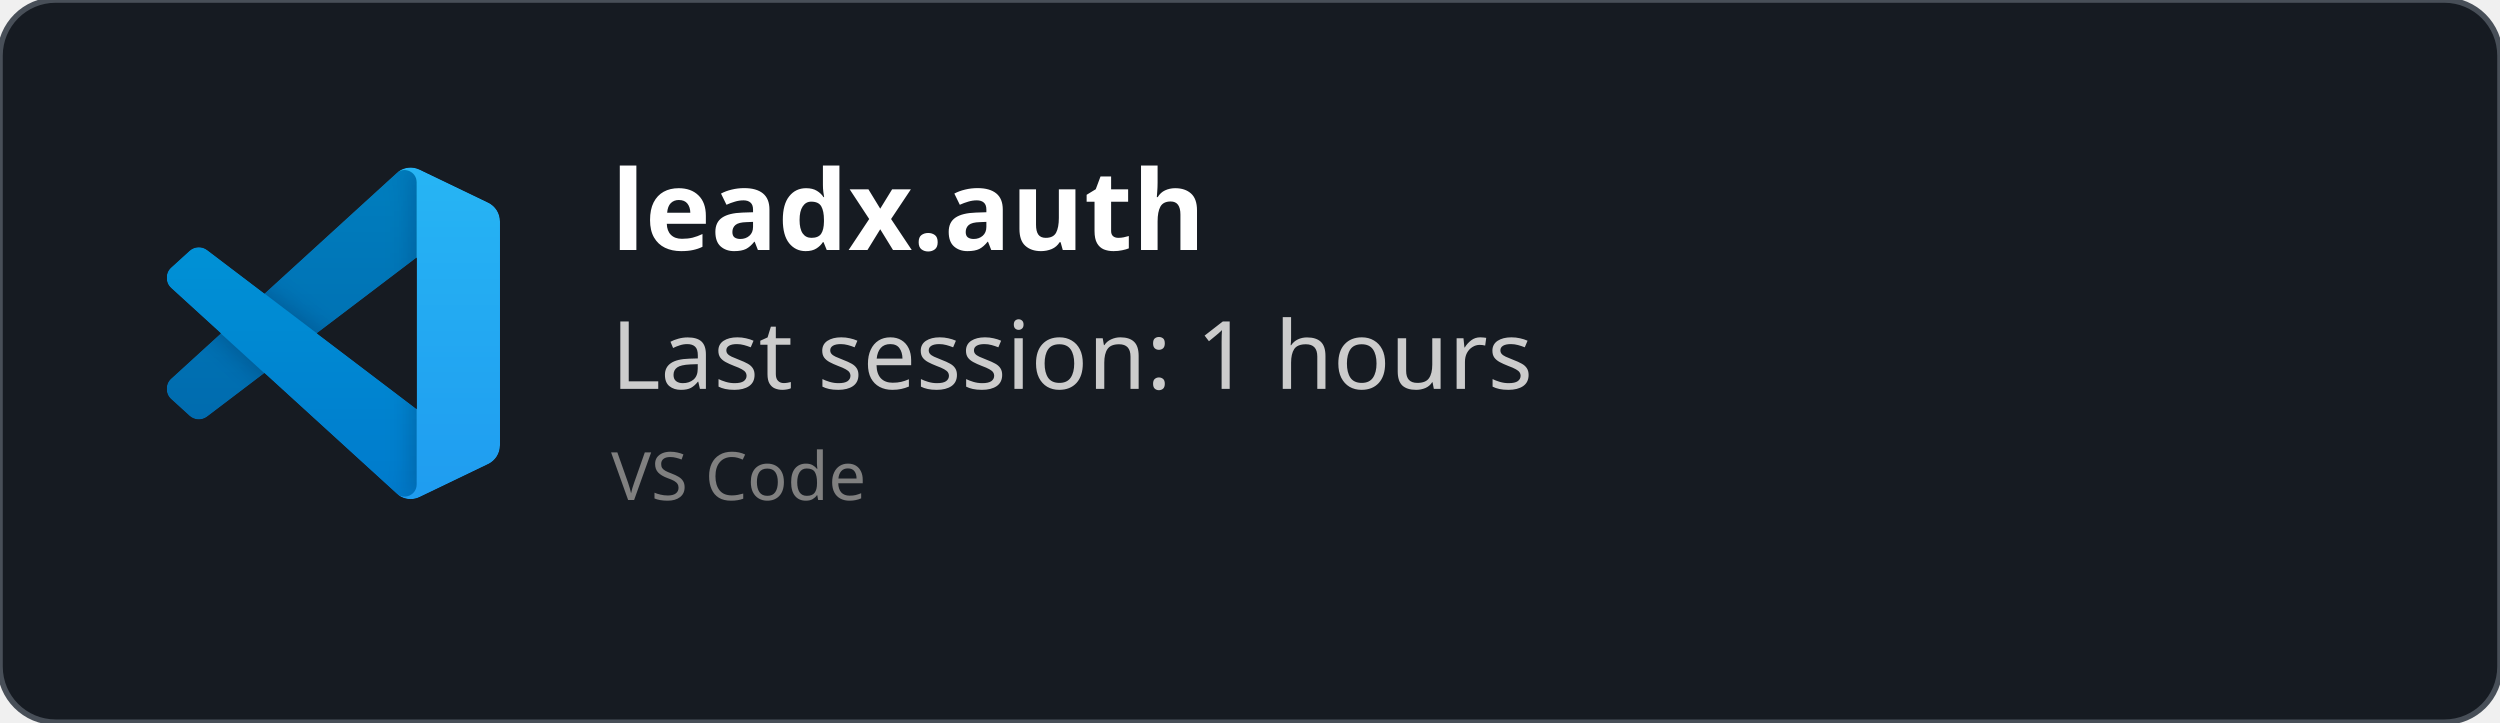
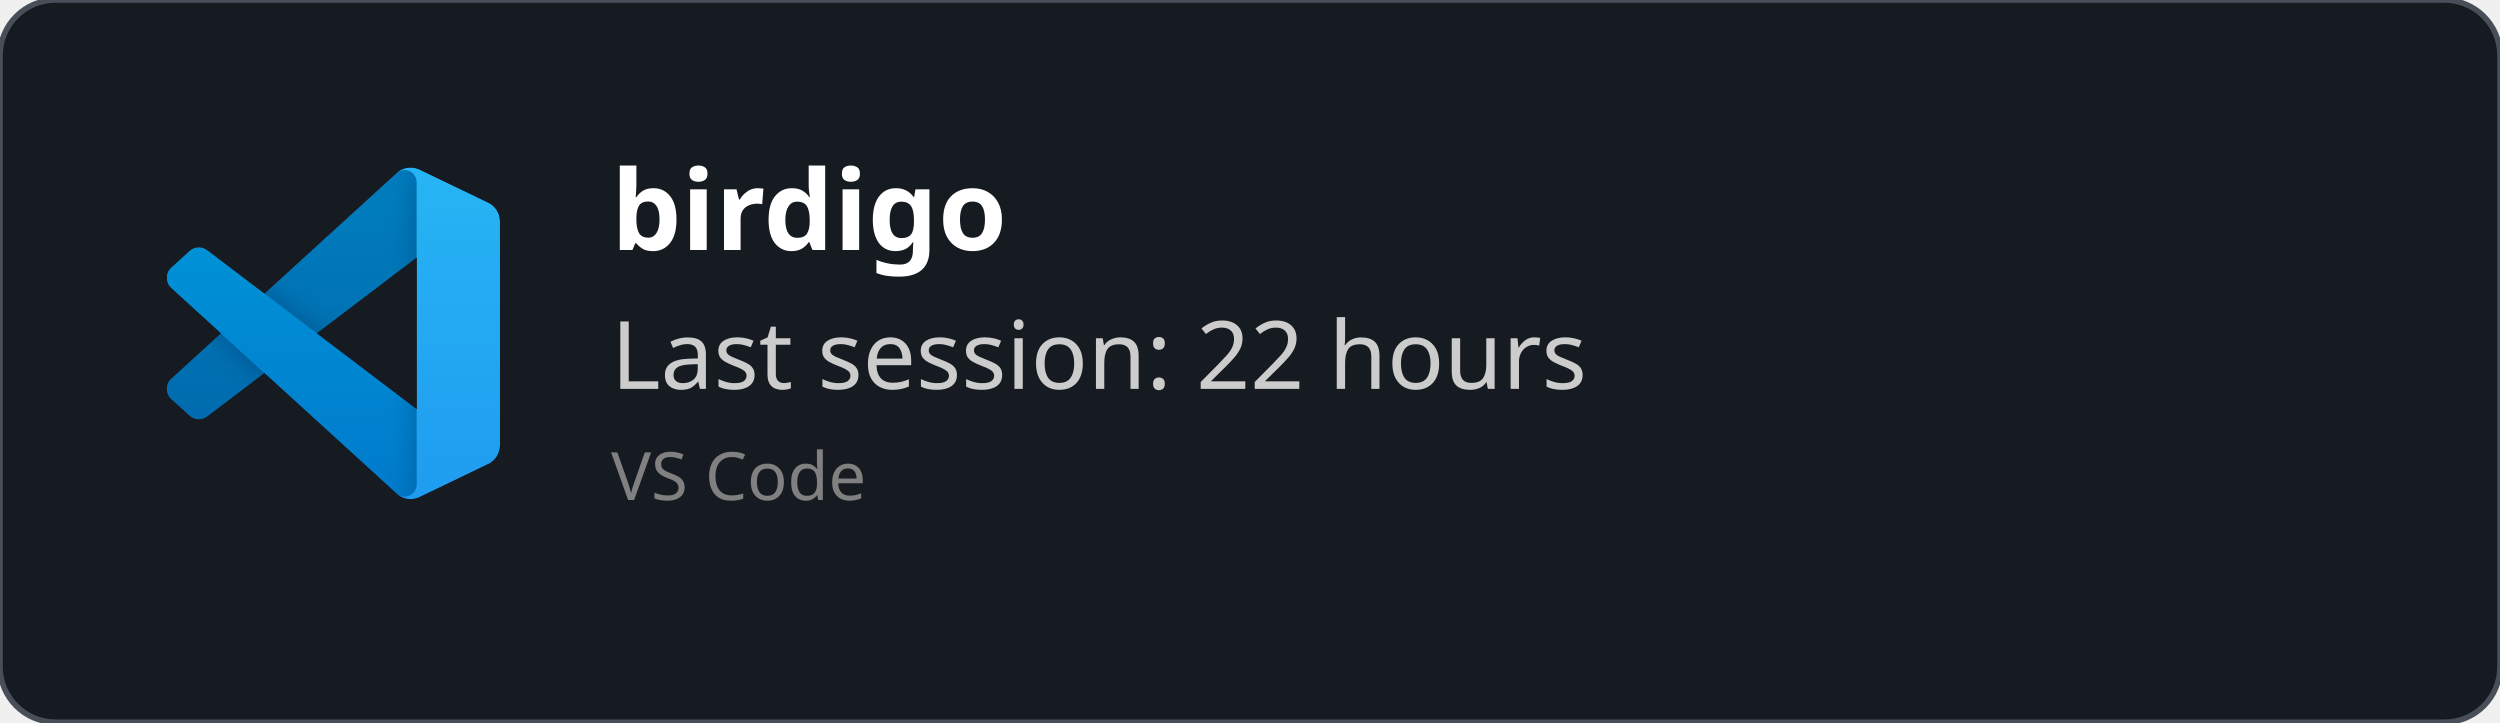
<svg xmlns="http://www.w3.org/2000/svg" width="450" height="130" viewBox="0 0 450 130" fill="none" role="img">
  <style>
    *{
        font-family: 'Segoe UI', Ubuntu, monospace
    }
    </style>
  <defs>
    <clipPath id="horizontalClip" x="20" y="20" width="500" height="200">
      <rect x="90" y="20" width="300" height="50" />
    </clipPath>
  </defs>
  <rect width="450" height="130" fill="rgba(22,27,34)" stroke="#484f58" stroke-width="1" fill-opacity="1" stroke-opacity="1" x="0" y="0" rx="10px" ry="10px">
    </rect>
  <svg width="60" height="60" x="30" y="30" viewBox="0 0 100 100" fill="none" id="vscode">
    <mask id="mask0" mask-type="alpha" maskUnits="userSpaceOnUse" x="0" y="0" width="100" height="100">
      <path fill-rule="evenodd" clip-rule="evenodd" d="M70.912 99.317C72.487 99.931 74.283 99.891 75.873 99.126L96.461 89.22C98.624 88.179 100 85.989 100 83.587V16.413C100 14.011 98.624 11.822 96.461 10.781L75.873 0.874C73.786 -0.13 71.345 0.116 69.513 1.447C69.252 1.637 69.003 1.849 68.769 2.083L29.355 38.041L12.187 25.01C10.589 23.797 8.354 23.896 6.869 25.246L1.363 30.255C-0.453 31.906 -0.455 34.763 1.359 36.417L16.247 50L1.359 63.583C-0.455 65.237 -0.453 68.094 1.363 69.745L6.869 74.754C8.354 76.104 10.589 76.204 12.187 74.99L29.355 61.959L68.769 97.917C69.392 98.541 70.125 99.01 70.912 99.317ZM75.015 27.299L45.109 50L75.015 72.701V27.299Z" fill="white" />
    </mask>
    <g mask="url(#mask0)">
      <path d="M96.461 10.796L75.857 0.876C73.472 -0.273 70.622 0.212 68.75 2.083L1.299 63.583C-0.516 65.237 -0.514 68.094 1.303 69.745L6.813 74.754C8.298 76.104 10.535 76.204 12.134 74.99L93.361 13.37C96.086 11.303 100 13.246 100 16.667V16.427C100 14.027 98.625 11.838 96.461 10.796Z" fill="#0065A9" />
      <g filter="url(#filter0_d)">
        <path d="M96.461 89.204L75.857 99.124C73.472 100.273 70.622 99.788 68.75 97.917L1.299 36.417C-0.516 34.763 -0.514 31.906 1.303 30.255L6.813 25.246C8.298 23.896 10.535 23.796 12.134 25.009L93.361 86.63C96.086 88.697 100 86.754 100 83.333V83.573C100 85.974 98.625 88.162 96.461 89.204Z" fill="#007ACC" />
      </g>
      <g filter="url(#filter1_d)">
        <path d="M75.858 99.126C73.472 100.274 70.622 99.788 68.75 97.917C71.056 100.223 75 98.59 75 95.328V4.672C75 1.41 71.056 -0.223 68.75 2.083C70.622 0.211 73.472 -0.274 75.858 0.874L96.459 10.781C98.623 11.822 100 14.011 100 16.413V83.587C100 85.989 98.623 88.179 96.459 89.22L75.858 99.126Z" fill="#1F9CF0" />
      </g>
      <g style="mix-blend-mode:overlay" opacity="0.25">
        <path fill-rule="evenodd" clip-rule="evenodd" d="M70.851 99.317C72.426 99.931 74.222 99.891 75.812 99.126L96.4 89.22C98.563 88.179 99.939 85.989 99.939 83.587V16.413C99.939 14.011 98.564 11.822 96.4 10.781L75.812 0.874C73.725 -0.13 71.284 0.116 69.453 1.447C69.191 1.637 68.942 1.849 68.708 2.083L29.294 38.041L12.126 25.01C10.528 23.796 8.293 23.896 6.809 25.246L1.302 30.255C-0.513 31.906 -0.515 34.763 1.298 36.417L16.186 50L1.298 63.583C-0.515 65.237 -0.513 68.094 1.302 69.745L6.809 74.754C8.293 76.104 10.528 76.204 12.126 74.99L29.294 61.959L68.708 97.917C69.332 98.54 70.064 99.01 70.851 99.317ZM74.954 27.299L45.048 50L74.954 72.701V27.299Z" fill="url(#paint0_linear)" />
      </g>
    </g>
    <defs>
      <filter id="filter0_d" x="-8.394" y="15.829" width="116.727" height="92.246" filterUnits="userSpaceOnUse" color-interpolation-filters="sRGB">
        <feFlood flood-opacity="0" result="BackgroundImageFix" />
        <feColorMatrix in="SourceAlpha" type="matrix" values="0 0 0 0 0 0 0 0 0 0 0 0 0 0 0 0 0 0 127 0" />
        <feOffset />
        <feGaussianBlur stdDeviation="4.167" />
        <feColorMatrix type="matrix" values="0 0 0 0 0 0 0 0 0 0 0 0 0 0 0 0 0 0 0.25 0" />
        <feBlend mode="overlay" in2="BackgroundImageFix" result="effect1_dropShadow" />
        <feBlend mode="normal" in="SourceGraphic" in2="effect1_dropShadow" result="shape" />
      </filter>
      <filter id="filter1_d" x="60.417" y="-8.076" width="47.917" height="116.151" filterUnits="userSpaceOnUse" color-interpolation-filters="sRGB">
        <feFlood flood-opacity="0" result="BackgroundImageFix" />
        <feColorMatrix in="SourceAlpha" type="matrix" values="0 0 0 0 0 0 0 0 0 0 0 0 0 0 0 0 0 0 127 0" />
        <feOffset />
        <feGaussianBlur stdDeviation="4.167" />
        <feColorMatrix type="matrix" values="0 0 0 0 0 0 0 0 0 0 0 0 0 0 0 0 0 0 0.25 0" />
        <feBlend mode="overlay" in2="BackgroundImageFix" result="effect1_dropShadow" />
        <feBlend mode="normal" in="SourceGraphic" in2="effect1_dropShadow" result="shape" />
      </filter>
      <linearGradient id="paint0_linear" x1="49.939" y1="0.258" x2="49.939" y2="99.742" gradientUnits="userSpaceOnUse">
        <stop stop-color="white" />
        <stop offset="1" stop-color="white" stop-opacity="0" />
      </linearGradient>
    </defs>
  </svg>
  <text x="110" y="45" font-size="20" clip-path="url(#horizontalClip)" font-weight="bold" font-family="Ubuntu" fill="white">
-     leadx.auth
+     birdigo
    </text>
  <text x="110" y="70" font-size="17px" font-family="Ubuntu" fill="#ccc">
-     Last session: 1 hours
+     Last session: 22 hours
    </text>
  <text x="110" y="90" font-size="12px" font-family="Ubuntu" fill="grey">
    VS Code
    </text>
</svg>
